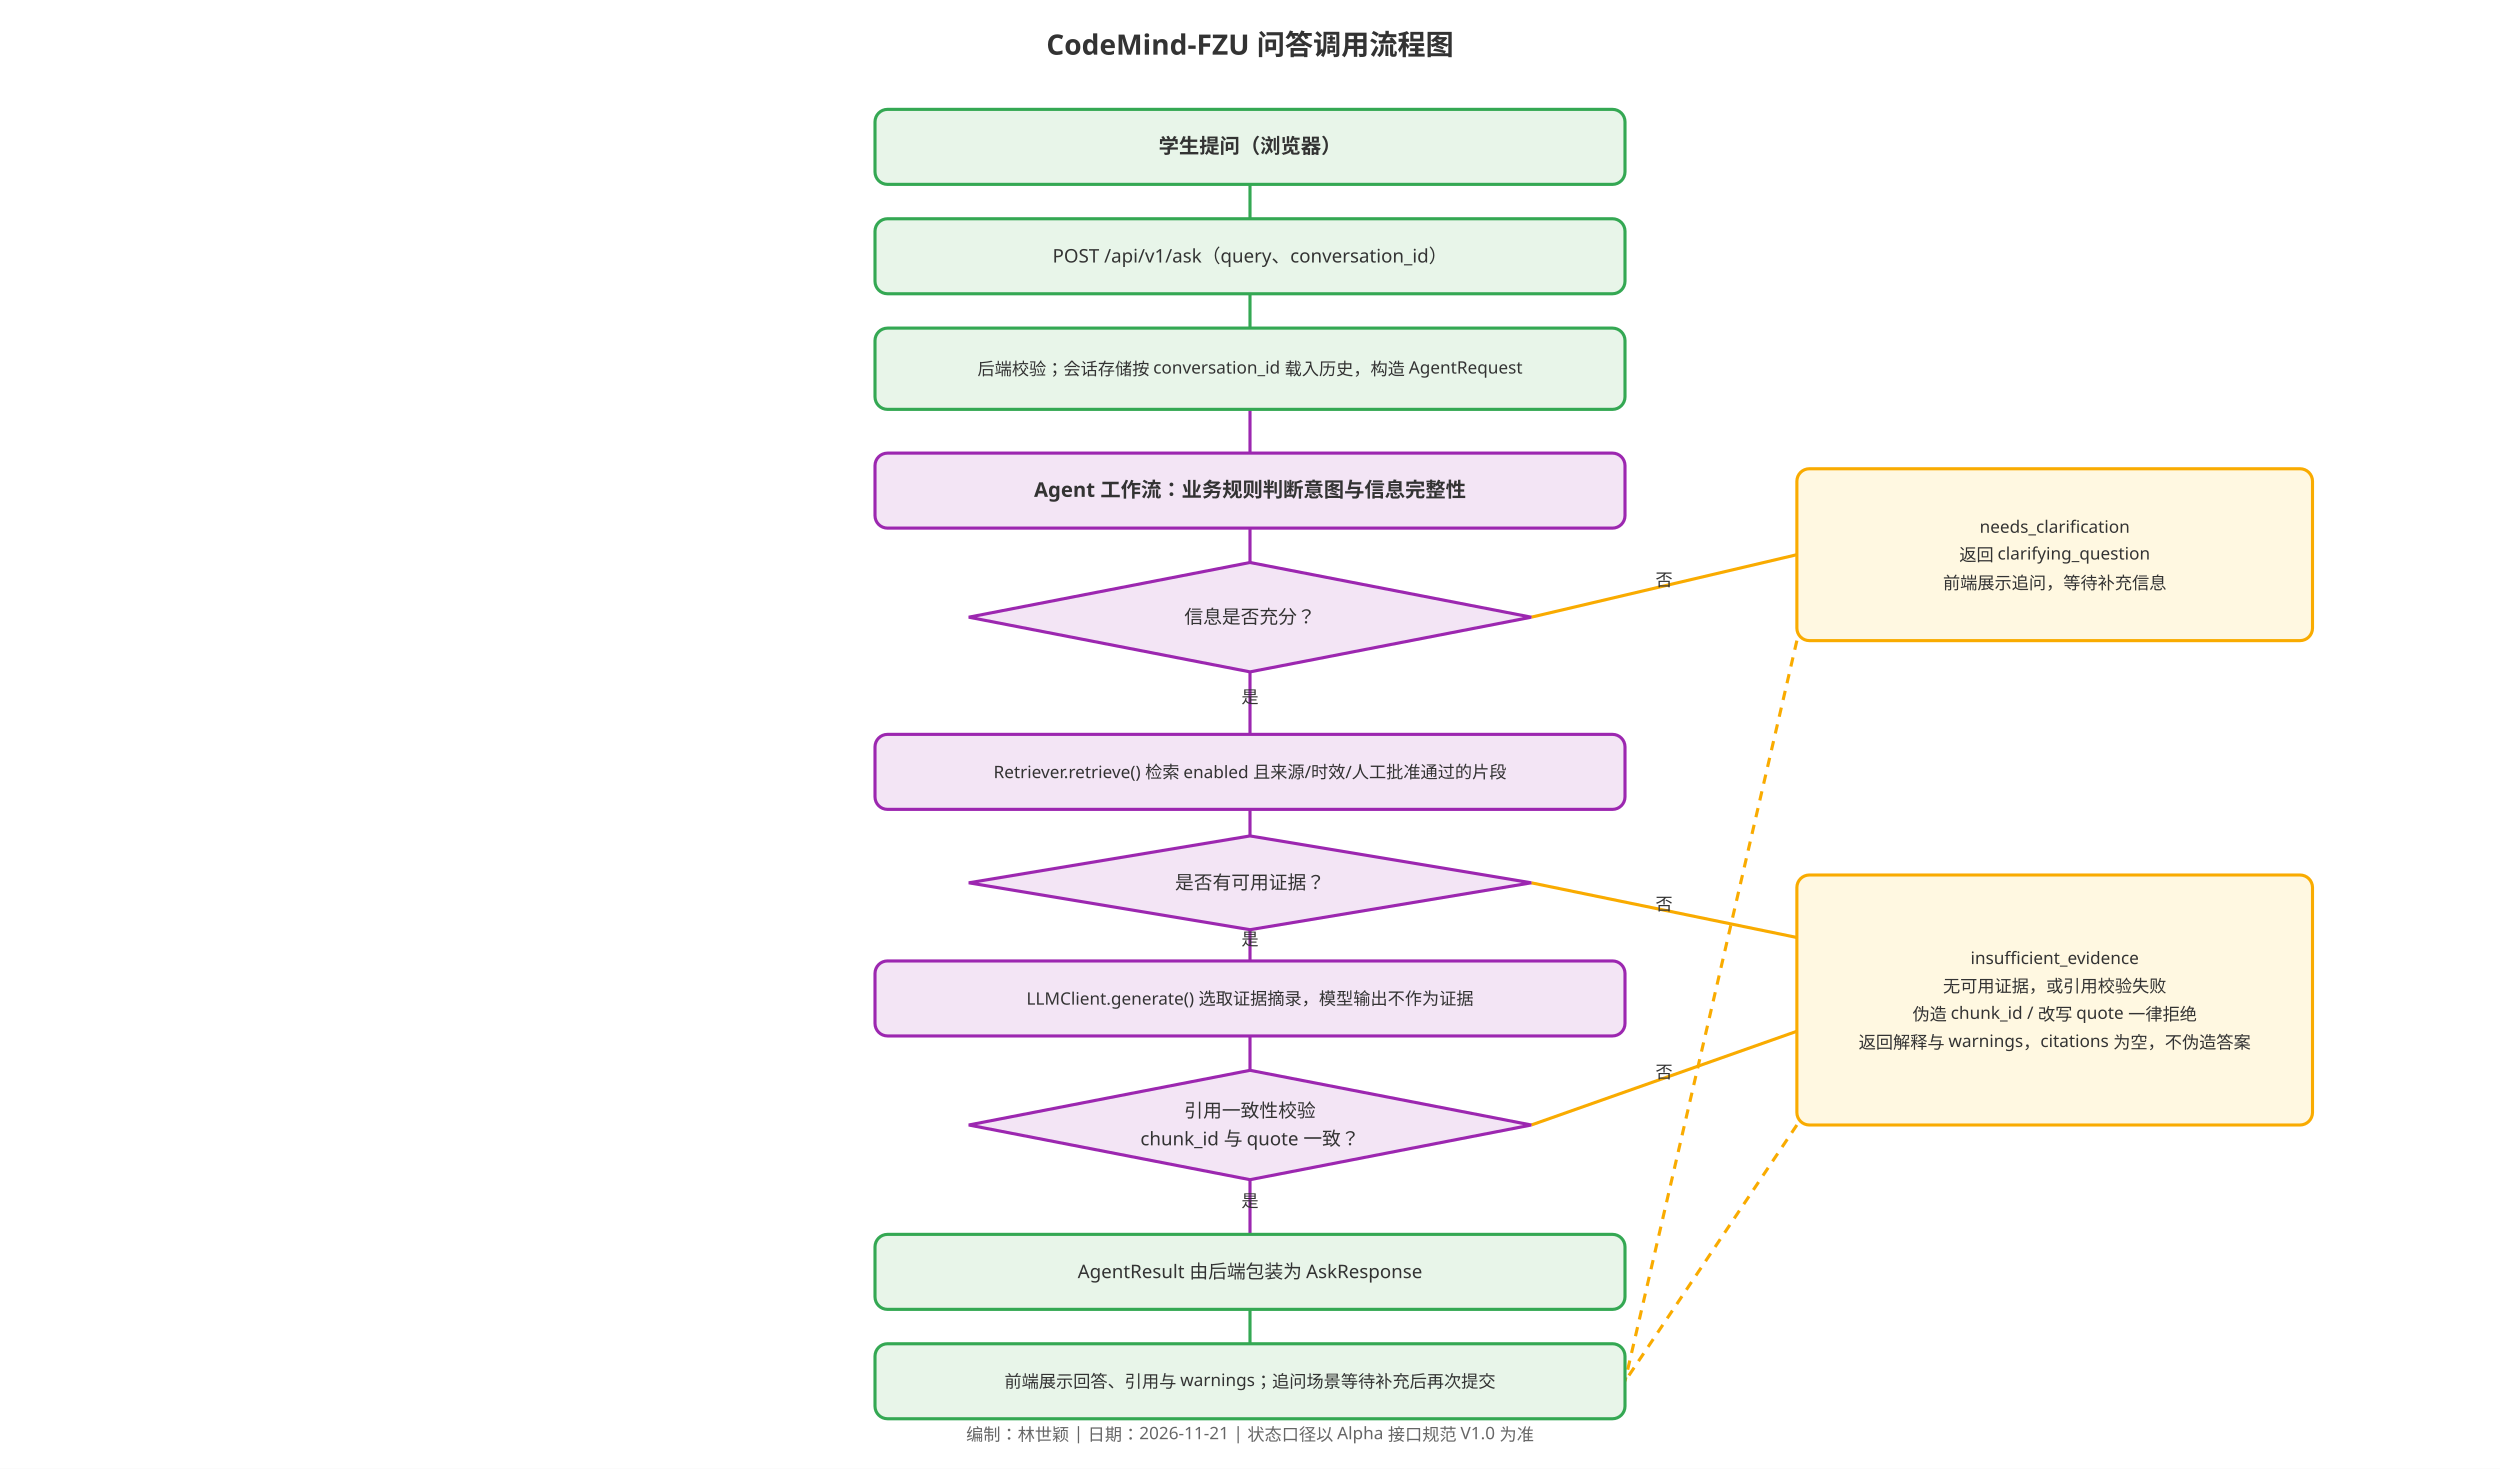
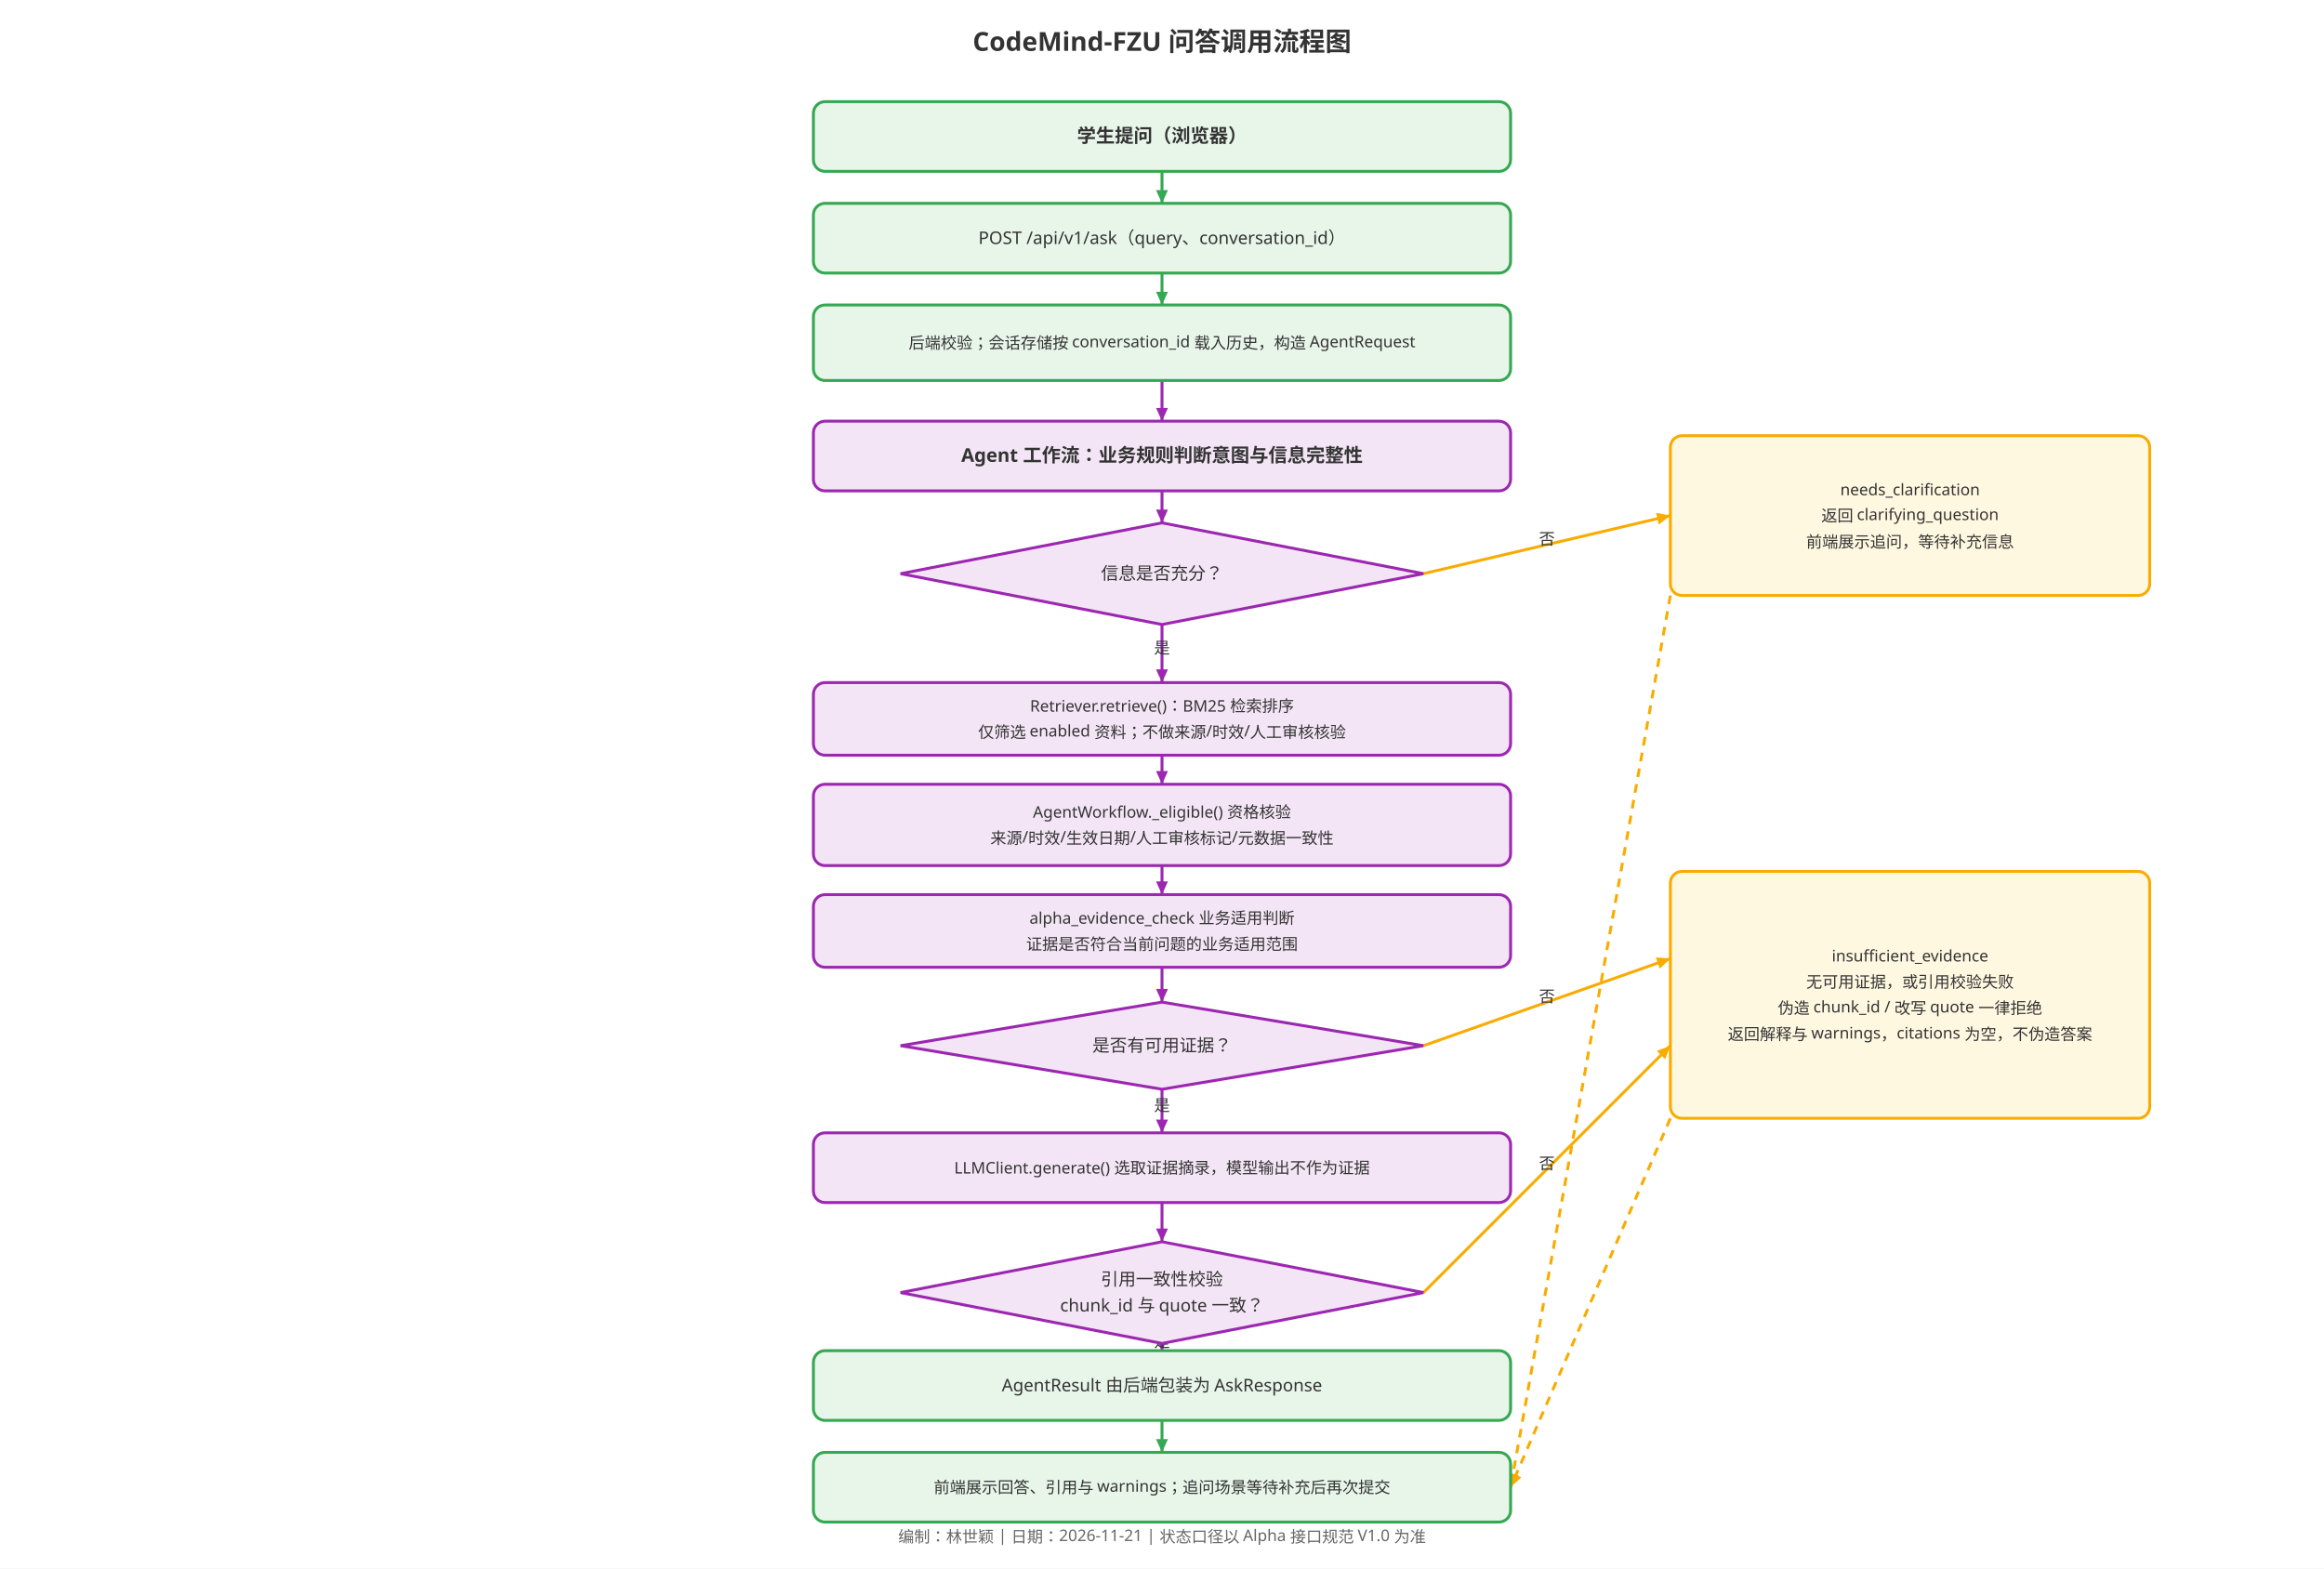
- <svg xmlns="http://www.w3.org/2000/svg" viewBox="0 0 1600 940" width="1600" height="940">
-   <rect width="1600" height="940" fill="#ffffff" />
+ <svg xmlns="http://www.w3.org/2000/svg" viewBox="0 0 1600 1080" width="1600" height="1080">
+   <rect width="1600" height="1080" fill="#ffffff" />
  <text x="800.0" y="35" text-anchor="middle" font-family="Microsoft YaHei, sans-serif" font-size="18" font-weight="bold" fill="#333333">CodeMind-FZU 问答调用流程图</text>
  <line x1="800" y1="118" x2="800" y2="140" stroke="#34a853" stroke-width="2" />
+   <polygon points="800.0,140.0 795.9,130.9 804.1,130.9" fill="#34a853" />
  <line x1="800" y1="188" x2="800" y2="210" stroke="#34a853" stroke-width="2" />
+   <polygon points="800.0,210.0 795.9,200.9 804.1,200.9" fill="#34a853" />
  <line x1="800" y1="262" x2="800" y2="290" stroke="#9c27b0" stroke-width="2" />
+   <polygon points="800.0,290.0 795.9,280.9 804.1,280.9" fill="#9c27b0" />
  <line x1="800" y1="338" x2="800" y2="360" stroke="#9c27b0" stroke-width="2" />
+   <polygon points="800.0,360.0 795.9,350.9 804.1,350.9" fill="#9c27b0" />
  <line x1="800" y1="430" x2="800" y2="470" stroke="#9c27b0" stroke-width="2" />
+   <polygon points="800.0,470.0 795.9,460.9 804.1,460.9" fill="#9c27b0" />
  <text x="800.0" y="450.0" text-anchor="middle" font-family="Microsoft YaHei, sans-serif" font-size="11" fill="#333333">是</text>
  <line x1="980" y1="395" x2="1150" y2="355" stroke="#f9ab00" stroke-width="2" />
+   <polygon points="1150.0,355.0 1142.0,361.1 1140.2,353.1" fill="#f9ab00" />
  <text x="1065.0" y="375.0" text-anchor="middle" font-family="Microsoft YaHei, sans-serif" font-size="11" fill="#333333">否</text>
-   <line x1="800" y1="518" x2="800" y2="535" stroke="#9c27b0" stroke-width="2" />
-   <line x1="800" y1="595" x2="800" y2="615" stroke="#9c27b0" stroke-width="2" />
-   <text x="800.0" y="605.0" text-anchor="middle" font-family="Microsoft YaHei, sans-serif" font-size="11" fill="#333333">是</text>
-   <line x1="980" y1="565" x2="1150" y2="600" stroke="#f9ab00" stroke-width="2" />
-   <text x="1065.0" y="582.5" text-anchor="middle" font-family="Microsoft YaHei, sans-serif" font-size="11" fill="#333333">否</text>
-   <line x1="800" y1="663" x2="800" y2="685" stroke="#9c27b0" stroke-width="2" />
-   <line x1="800" y1="755" x2="800" y2="790" stroke="#9c27b0" stroke-width="2" />
-   <text x="800.0" y="772.5" text-anchor="middle" font-family="Microsoft YaHei, sans-serif" font-size="11" fill="#333333">是</text>
+   <line x1="800" y1="520" x2="800" y2="540" stroke="#9c27b0" stroke-width="2" />
+   <polygon points="800.0,540.0 795.9,530.9 804.1,530.9" fill="#9c27b0" />
+   <line x1="800" y1="596" x2="800" y2="616" stroke="#9c27b0" stroke-width="2" />
+   <polygon points="800.0,616.0 795.9,606.9 804.1,606.9" fill="#9c27b0" />
+   <line x1="800" y1="666" x2="800" y2="690" stroke="#9c27b0" stroke-width="2" />
+   <polygon points="800.0,690.0 795.9,680.9 804.1,680.9" fill="#9c27b0" />
+   <line x1="800" y1="750" x2="800" y2="780" stroke="#9c27b0" stroke-width="2" />
+   <polygon points="800.0,780.0 795.9,770.9 804.1,770.9" fill="#9c27b0" />
+   <text x="800.0" y="765.0" text-anchor="middle" font-family="Microsoft YaHei, sans-serif" font-size="11" fill="#333333">是</text>
  <line x1="980" y1="720" x2="1150" y2="660" stroke="#f9ab00" stroke-width="2" />
+   <polygon points="1150.0,660.0 1142.7,666.9 1140.0,659.2" fill="#f9ab00" />
  <text x="1065.0" y="690.0" text-anchor="middle" font-family="Microsoft YaHei, sans-serif" font-size="11" fill="#333333">否</text>
-   <line x1="800" y1="838" x2="800" y2="860" stroke="#34a853" stroke-width="2" />
-   <line x1="1150" y1="410" x2="1040" y2="884" stroke="#f9ab00" stroke-width="2" stroke-dasharray="6,5" />
-   <line x1="1150" y1="720" x2="1040" y2="884" stroke="#f9ab00" stroke-width="2" stroke-dasharray="6,5" />
+   <line x1="800" y1="828" x2="800" y2="855" stroke="#9c27b0" stroke-width="2" />
+   <polygon points="800.0,855.0 795.9,845.9 804.1,845.9" fill="#9c27b0" />
+   <line x1="800" y1="925" x2="800" y2="930" stroke="#9c27b0" stroke-width="2" />
+   <polygon points="800.0,930.0 795.9,920.9 804.1,920.9" fill="#9c27b0" />
+   <text x="800.0" y="927.5" text-anchor="middle" font-family="Microsoft YaHei, sans-serif" font-size="11" fill="#333333">是</text>
+   <line x1="980" y1="890" x2="1150" y2="720" stroke="#f9ab00" stroke-width="2" />
+   <polygon points="1150.0,720.0 1146.4,729.3 1140.7,723.6" fill="#f9ab00" />
+   <text x="1065.0" y="805.0" text-anchor="middle" font-family="Microsoft YaHei, sans-serif" font-size="11" fill="#333333">否</text>
+   <line x1="800" y1="978" x2="800" y2="1000" stroke="#34a853" stroke-width="2" />
+   <polygon points="800.0,1000.0 795.9,990.9 804.1,990.9" fill="#34a853" />
+   <line x1="1150" y1="410" x2="1040" y2="1024" stroke="#f9ab00" stroke-width="2" stroke-dasharray="6,5" />
+   <polygon points="1040.0,1024.0 1037.6,1014.3 1045.6,1015.7" fill="#f9ab00" />
+   <line x1="1150" y1="770" x2="1040" y2="1024" stroke="#f9ab00" stroke-width="2" stroke-dasharray="6,5" />
+   <polygon points="1040.0,1024.0 1039.9,1014.0 1047.4,1017.2" fill="#f9ab00" />
  <rect x="560" y="70" width="480" height="48" rx="8" fill="#e8f5e9" stroke="#34a853" stroke-width="2" />
  <text x="800.0" y="98.0" text-anchor="middle" font-family="Microsoft YaHei, sans-serif" font-size="13" font-weight="bold" fill="#333333">学生提问（浏览器）</text>
  <rect x="560" y="140" width="480" height="48" rx="8" fill="#e8f5e9" stroke="#34a853" stroke-width="2" />
  <text x="800.0" y="168.0" text-anchor="middle" font-family="Microsoft YaHei, sans-serif" font-size="12" fill="#333333">POST /api/v1/ask（query、conversation_id）</text>
  <rect x="560" y="210" width="480" height="52" rx="8" fill="#e8f5e9" stroke="#34a853" stroke-width="2" />
  <text x="800.0" y="240.0" text-anchor="middle" font-family="Microsoft YaHei, sans-serif" font-size="11" fill="#333333">后端校验；会话存储按 conversation_id 载入历史，构造 AgentRequest</text>
  <rect x="560" y="290" width="480" height="48" rx="8" fill="#f3e5f5" stroke="#9c27b0" stroke-width="2" />
  <text x="800.0" y="318.0" text-anchor="middle" font-family="Microsoft YaHei, sans-serif" font-size="13" font-weight="bold" fill="#333333">Agent 工作流：业务规则判断意图与信息完整性</text>
  <polygon points="800.0,360 980,395.0 800.0,430 620,395.0" fill="#f3e5f5" stroke="#9c27b0" stroke-width="2" />
  <text x="800.0" y="399.0" text-anchor="middle" font-family="Microsoft YaHei, sans-serif" font-size="12" fill="#333333">信息是否充分？</text>
-   <rect x="560" y="470" width="480" height="48" rx="8" fill="#f3e5f5" stroke="#9c27b0" stroke-width="2" />
-   <text x="800.0" y="498.0" text-anchor="middle" font-family="Microsoft YaHei, sans-serif" font-size="11" fill="#333333">Retriever.retrieve() 检索 enabled 且来源/时效/人工批准通过的片段</text>
-   <polygon points="800.0,535 980,565.0 800.0,595 620,565.0" fill="#f3e5f5" stroke="#9c27b0" stroke-width="2" />
-   <text x="800.0" y="569.0" text-anchor="middle" font-family="Microsoft YaHei, sans-serif" font-size="12" fill="#333333">是否有可用证据？</text>
-   <rect x="560" y="615" width="480" height="48" rx="8" fill="#f3e5f5" stroke="#9c27b0" stroke-width="2" />
-   <text x="800.0" y="643.0" text-anchor="middle" font-family="Microsoft YaHei, sans-serif" font-size="11" fill="#333333">LLMClient.generate() 选取证据摘录，模型输出不作为证据</text>
-   <polygon points="800.0,685 980,720.0 800.0,755 620,720.0" fill="#f3e5f5" stroke="#9c27b0" stroke-width="2" />
-   <text x="800.0" y="715.0" text-anchor="middle" font-family="Microsoft YaHei, sans-serif" font-size="12" fill="#333333">引用一致性校验</text>
-   <text x="800.0" y="733.0" text-anchor="middle" font-family="Microsoft YaHei, sans-serif" font-size="12" fill="#333333">chunk_id 与 quote 一致？</text>
-   <rect x="560" y="790" width="480" height="48" rx="8" fill="#e8f5e9" stroke="#34a853" stroke-width="2" />
-   <text x="800.0" y="818.0" text-anchor="middle" font-family="Microsoft YaHei, sans-serif" font-size="12" fill="#333333">AgentResult 由后端包装为 AskResponse</text>
-   <rect x="560" y="860" width="480" height="48" rx="8" fill="#e8f5e9" stroke="#34a853" stroke-width="2" />
-   <text x="800.0" y="888.0" text-anchor="middle" font-family="Microsoft YaHei, sans-serif" font-size="11" fill="#333333">前端展示回答、引用与 warnings；追问场景等待补充后再次提交</text>
+   <rect x="560" y="470" width="480" height="50" rx="8" fill="#f3e5f5" stroke="#9c27b0" stroke-width="2" />
+   <text x="800.0" y="490.0" text-anchor="middle" font-family="Microsoft YaHei, sans-serif" font-size="11" fill="#333333">Retriever.retrieve()：BM25 检索排序</text>
+   <text x="800.0" y="508.0" text-anchor="middle" font-family="Microsoft YaHei, sans-serif" font-size="11" fill="#333333">仅筛选 enabled 资料；不做来源/时效/人工审核核验</text>
+   <rect x="560" y="540" width="480" height="56" rx="8" fill="#f3e5f5" stroke="#9c27b0" stroke-width="2" />
+   <text x="800.0" y="563.0" text-anchor="middle" font-family="Microsoft YaHei, sans-serif" font-size="11" fill="#333333">AgentWorkflow._eligible() 资格核验</text>
+   <text x="800.0" y="581.0" text-anchor="middle" font-family="Microsoft YaHei, sans-serif" font-size="11" fill="#333333">来源/时效/生效日期/人工审核标记/元数据一致性</text>
+   <rect x="560" y="616" width="480" height="50" rx="8" fill="#f3e5f5" stroke="#9c27b0" stroke-width="2" />
+   <text x="800.0" y="636.0" text-anchor="middle" font-family="Microsoft YaHei, sans-serif" font-size="11" fill="#333333">alpha_evidence_check 业务适用判断</text>
+   <text x="800.0" y="654.0" text-anchor="middle" font-family="Microsoft YaHei, sans-serif" font-size="11" fill="#333333">证据是否符合当前问题的业务适用范围</text>
+   <polygon points="800.0,690 980,720.0 800.0,750 620,720.0" fill="#f3e5f5" stroke="#9c27b0" stroke-width="2" />
+   <text x="800.0" y="724.0" text-anchor="middle" font-family="Microsoft YaHei, sans-serif" font-size="12" fill="#333333">是否有可用证据？</text>
+   <rect x="560" y="780" width="480" height="48" rx="8" fill="#f3e5f5" stroke="#9c27b0" stroke-width="2" />
+   <text x="800.0" y="808.0" text-anchor="middle" font-family="Microsoft YaHei, sans-serif" font-size="11" fill="#333333">LLMClient.generate() 选取证据摘录，模型输出不作为证据</text>
+   <polygon points="800.0,855 980,890.0 800.0,925 620,890.0" fill="#f3e5f5" stroke="#9c27b0" stroke-width="2" />
+   <text x="800.0" y="885.0" text-anchor="middle" font-family="Microsoft YaHei, sans-serif" font-size="12" fill="#333333">引用一致性校验</text>
+   <text x="800.0" y="903.0" text-anchor="middle" font-family="Microsoft YaHei, sans-serif" font-size="12" fill="#333333">chunk_id 与 quote 一致？</text>
+   <rect x="560" y="930" width="480" height="48" rx="8" fill="#e8f5e9" stroke="#34a853" stroke-width="2" />
+   <text x="800.0" y="958.0" text-anchor="middle" font-family="Microsoft YaHei, sans-serif" font-size="12" fill="#333333">AgentResult 由后端包装为 AskResponse</text>
+   <rect x="560" y="1000" width="480" height="48" rx="8" fill="#e8f5e9" stroke="#34a853" stroke-width="2" />
+   <text x="800.0" y="1028.0" text-anchor="middle" font-family="Microsoft YaHei, sans-serif" font-size="11" fill="#333333">前端展示回答、引用与 warnings；追问场景等待补充后再次提交</text>
  <rect x="1150" y="300" width="330" height="110" rx="8" fill="#fff8e1" stroke="#f9ab00" stroke-width="2" />
  <text x="1315.0" y="341.0" text-anchor="middle" font-family="Microsoft YaHei, sans-serif" font-size="11" fill="#333333">needs_clarification</text>
  <text x="1315.0" y="359.0" text-anchor="middle" font-family="Microsoft YaHei, sans-serif" font-size="11" fill="#333333">返回 clarifying_question</text>
  <text x="1315.0" y="377.0" text-anchor="middle" font-family="Microsoft YaHei, sans-serif" font-size="11" fill="#333333">前端展示追问，等待补充信息</text>
-   <rect x="1150" y="560" width="330" height="160" rx="8" fill="#fff8e1" stroke="#f9ab00" stroke-width="2" />
-   <text x="1315.0" y="617.0" text-anchor="middle" font-family="Microsoft YaHei, sans-serif" font-size="11" fill="#333333">insufficient_evidence</text>
-   <text x="1315.0" y="635.0" text-anchor="middle" font-family="Microsoft YaHei, sans-serif" font-size="11" fill="#333333">无可用证据，或引用校验失败</text>
-   <text x="1315.0" y="653.0" text-anchor="middle" font-family="Microsoft YaHei, sans-serif" font-size="11" fill="#333333">伪造 chunk_id / 改写 quote 一律拒绝</text>
-   <text x="1315.0" y="671.0" text-anchor="middle" font-family="Microsoft YaHei, sans-serif" font-size="11" fill="#333333">返回解释与 warnings，citations 为空，不伪造答案</text>
-   <text x="800.0" y="922" text-anchor="middle" font-family="Microsoft YaHei, sans-serif" font-size="11" fill="#666666">编制：林世颖 | 日期：2026-11-21 | 状态口径以 Alpha 接口规范 V1.0 为准</text>
+   <rect x="1150" y="600" width="330" height="170" rx="8" fill="#fff8e1" stroke="#f9ab00" stroke-width="2" />
+   <text x="1315.0" y="662.0" text-anchor="middle" font-family="Microsoft YaHei, sans-serif" font-size="11" fill="#333333">insufficient_evidence</text>
+   <text x="1315.0" y="680.0" text-anchor="middle" font-family="Microsoft YaHei, sans-serif" font-size="11" fill="#333333">无可用证据，或引用校验失败</text>
+   <text x="1315.0" y="698.0" text-anchor="middle" font-family="Microsoft YaHei, sans-serif" font-size="11" fill="#333333">伪造 chunk_id / 改写 quote 一律拒绝</text>
+   <text x="1315.0" y="716.0" text-anchor="middle" font-family="Microsoft YaHei, sans-serif" font-size="11" fill="#333333">返回解释与 warnings，citations 为空，不伪造答案</text>
+   <text x="800.0" y="1062" text-anchor="middle" font-family="Microsoft YaHei, sans-serif" font-size="11" fill="#666666">编制：林世颖 | 日期：2026-11-21 | 状态口径以 Alpha 接口规范 V1.0 为准</text>
</svg>
